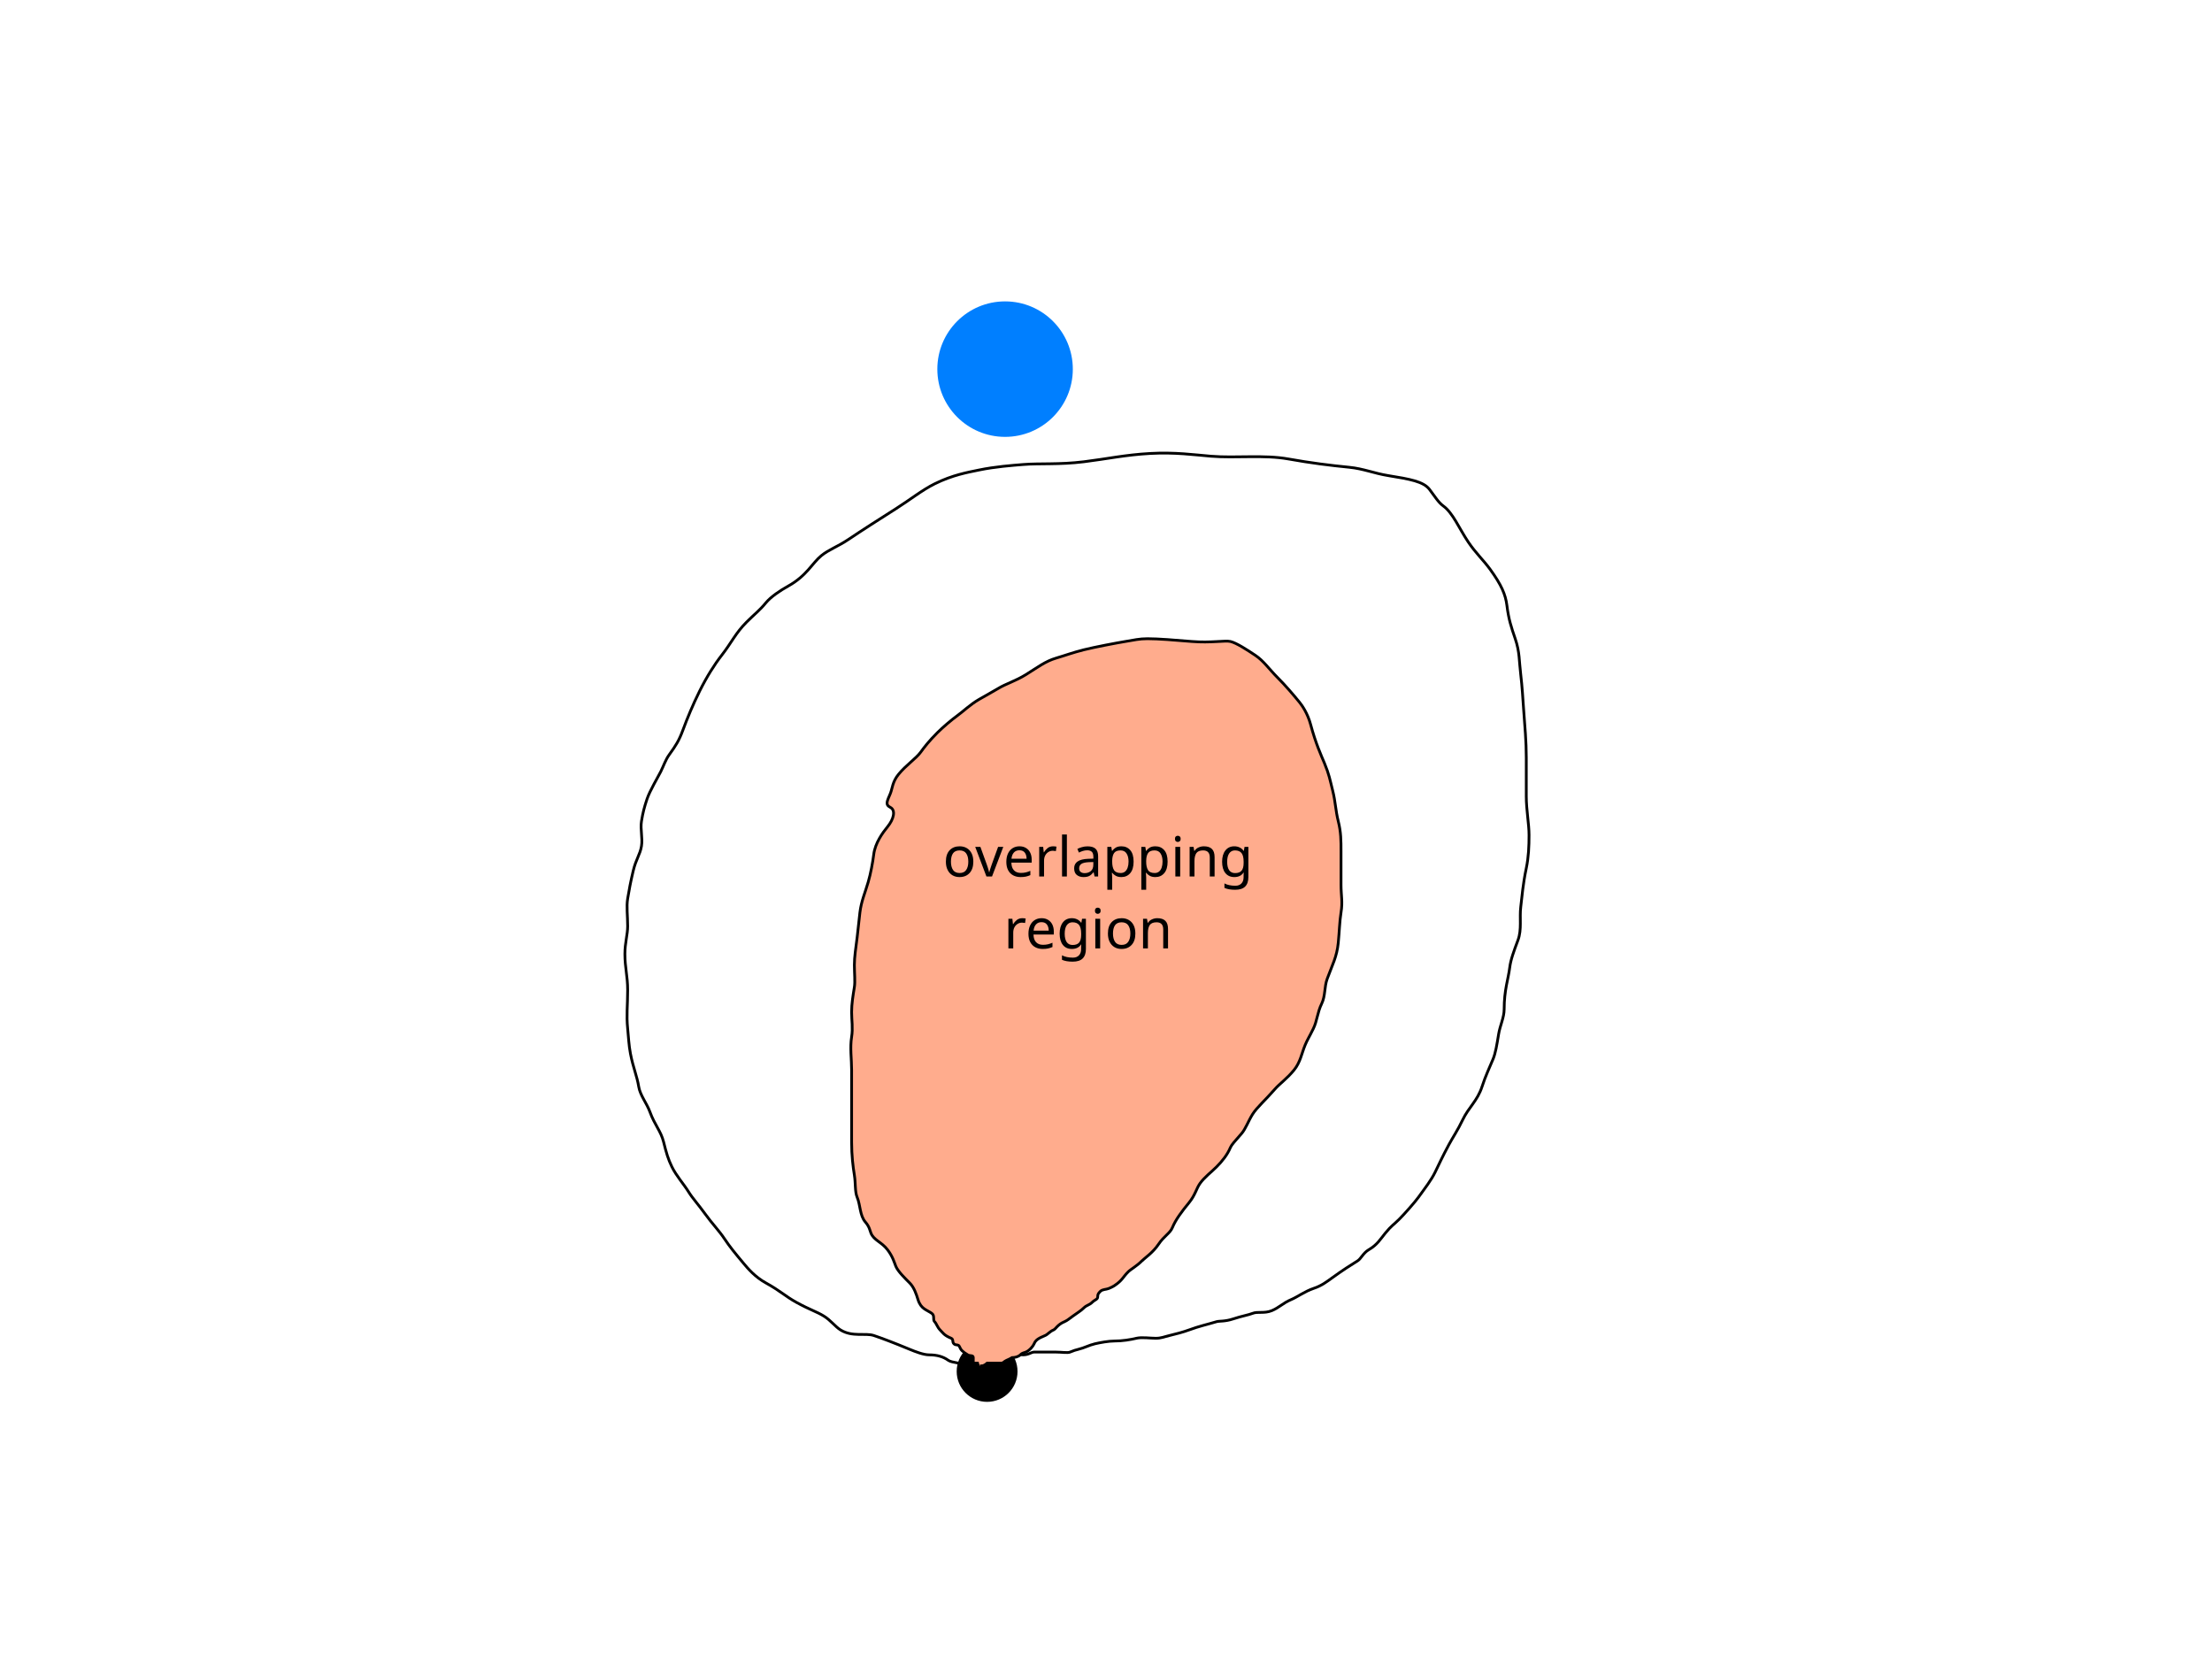
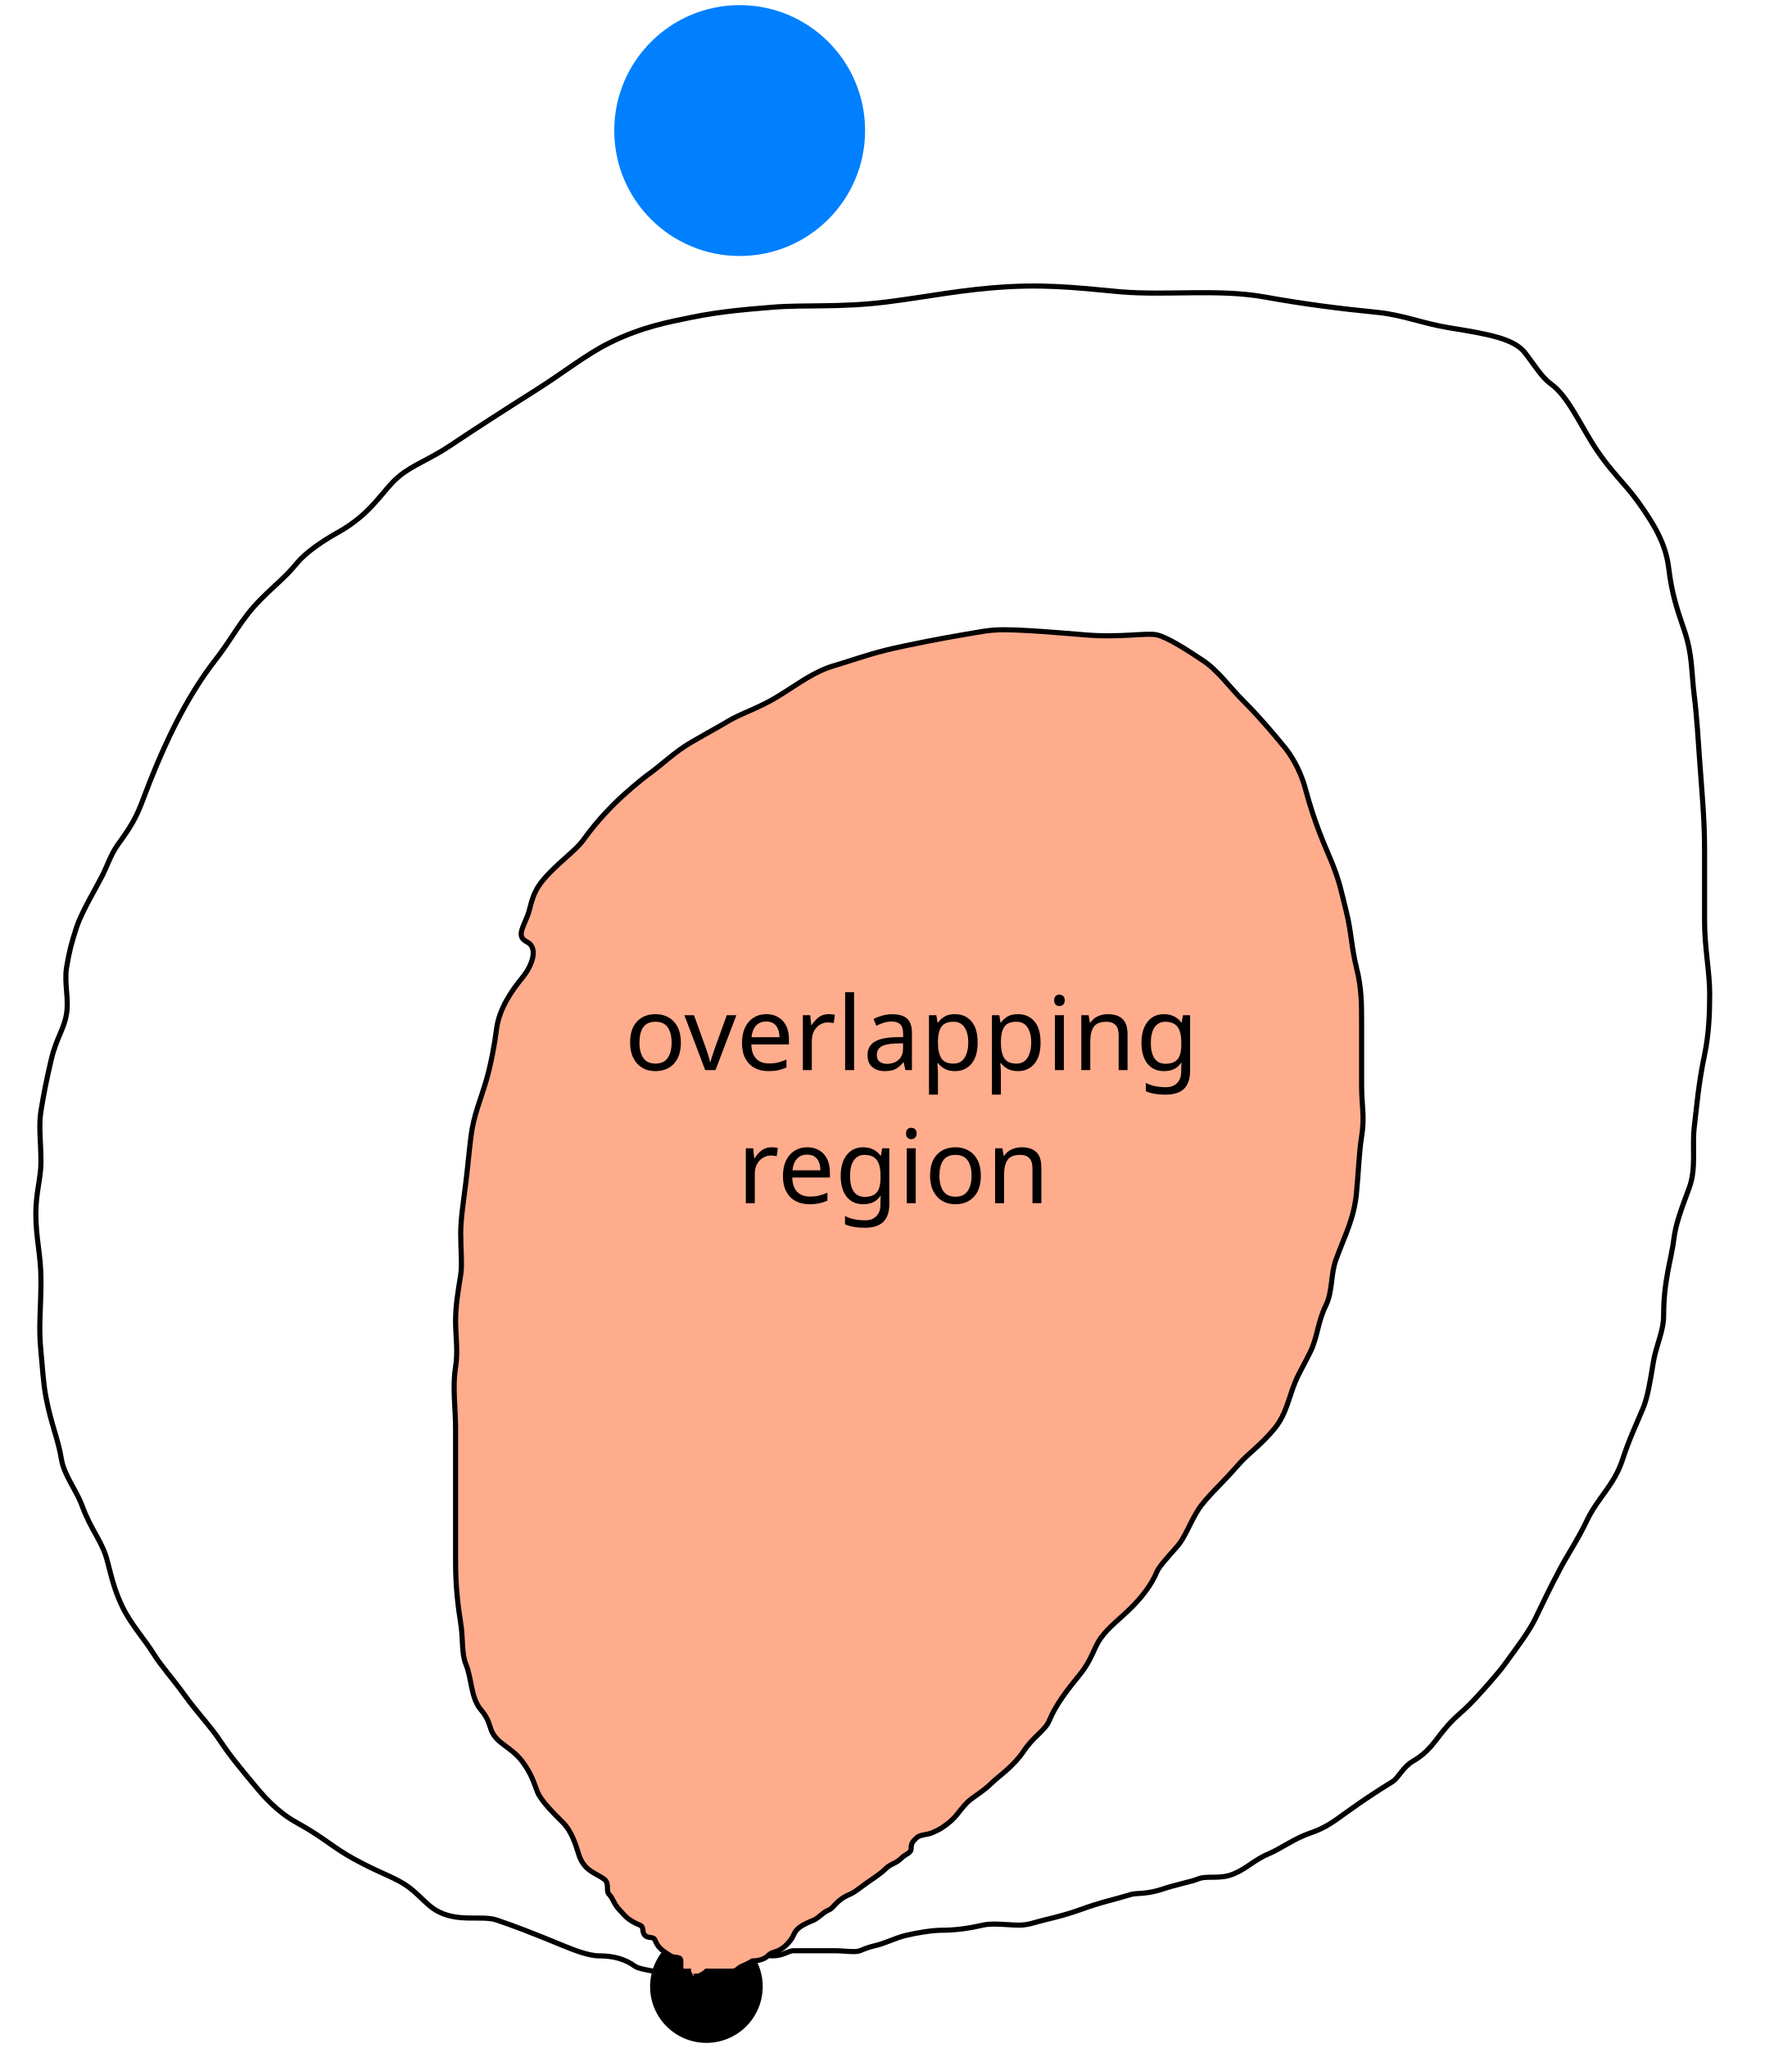
- <svg xmlns="http://www.w3.org/2000/svg" width="800" height="600">
+ <svg xmlns="http://www.w3.org/2000/svg" width="350" height="400">
  <g>
-     <path d="m361,499c0,-1 0,-1 -1,-1c-1,0 -1,-1 -3,-1c-1,0 -3,-2 -6,-3c-3,-1 -6.853,-1.173 -8,-2c-1.814,-1.307 -4,-2 -7,-2c-2,0 -4.934,-1.144 -7,-2c-5.843,-2.42 -10,-4 -13,-5c-3,-1 -7.747,0.629 -12,-2c-1.902,-1.176 -3.594,-3.513 -6,-5c-2.69,-1.663 -4.889,-2.194 -10,-5c-3.92,-2.152 -5.889,-4.194 -11,-7c-3.92,-2.152 -6.567,-5.283 -8,-7c-3.204,-3.839 -5,-6 -7,-9c-2,-3 -4.385,-5.372 -7,-9c-2.481,-3.442 -4.513,-5.594 -6,-8c-1.663,-2.69 -4.416,-5.761 -6,-9c-1.389,-2.841 -2,-5 -3,-9c-1,-4 -3.148,-5.943 -5,-11c-1.088,-2.969 -3.493,-5.879 -4,-9c-0.641,-3.948 -1.982,-6.712 -3,-12c-0.567,-2.946 -0.704,-6.015 -1,-9c-0.502,-5.074 0,-8 0,-14c0,-5 -1,-8 -1,-13c0,-4 1,-7 1,-10c0,-4 -0.481,-7.039 0,-10c0.507,-3.121 1.081,-6.107 2,-10c1.027,-4.353 2.493,-5.879 3,-9c0.481,-2.961 -0.481,-6.039 0,-9c0.507,-3.121 1,-5 2,-8c1,-3 4,-8 5,-10c1,-2 1.693,-4.186 3,-6c2.481,-3.442 3.57,-5.133 5,-9c1.552,-4.194 3.607,-9.176 6,-14c2.591,-5.224 5.389,-9.656 8,-13c3.588,-4.596 5,-8 9,-12c3,-3 4.714,-4.212 7,-7c1.793,-2.187 5.237,-4.461 8,-6c6.823,-3.801 8.719,-8.31 12,-11c2.788,-2.286 5.851,-3.21 10,-6c4.839,-3.254 10.907,-7.144 17,-11c4.927,-3.118 9.522,-6.776 14,-9c6.52,-3.238 11.963,-4.16 16,-5c5.955,-1.239 12.014,-1.67 16,-2c6.062,-0.502 13.067,0.1 22,-1c8.184,-1.008 14.958,-2.499 24,-3c8.986,-0.498 15.938,0.498 22,1c8.969,0.742 19.087,-0.602 28,1c8.116,1.459 15.034,2.31 22,3c5.074,0.502 8.967,2.183 14,3c7.958,1.291 12.811,2.135 15,5c1.919,2.513 3.186,4.693 5,6c3.442,2.481 5.746,8.161 9,13c2.79,4.149 5.519,6.558 8,10c3.922,5.442 5.496,8.908 6,13c0.611,4.963 1.549,7.77 3,12c1.655,4.823 1.389,8.037 2,13c0.504,4.092 0.787,9.008 1,12c0.501,7.053 1,12 1,18c0,6 0,10 0,14c0,5 1,10 1,14c0,4 -0.16,7.963 -1,12c-1.239,5.955 -1.496,9.908 -2,14c-0.489,3.97 0.43,8.133 -1,12c-1.552,4.194 -2.633,7.022 -3,10c-0.504,4.092 -2,8 -2,15c0,3 -1.493,5.879 -2,9c-0.641,3.948 -1.144,6.934 -2,9c-1.21,2.922 -2.731,6.077 -4,10c-1.657,5.124 -4.851,7.485 -7,12c-1.772,3.723 -3.665,6.506 -5,9c-2.406,4.496 -3.416,6.761 -5,10c-1.389,2.841 -3.519,5.558 -6,9c-1.307,1.814 -5,6 -7,8c-2,2 -2.714,2.212 -5,5c-1.793,2.187 -2.882,4.19 -6,6c-1.934,1.122 -2.797,3.256 -4,4c-2.69,1.663 -5.372,3.385 -9,6c-2.295,1.654 -4,3 -7,4c-3,1 -5.934,3.144 -8,4c-2.922,1.21 -4.387,2.918 -7,4c-2.772,1.148 -5.152,0.235 -7,1c-1.307,0.541 -4,1 -7,2c-3,1 -5.043,0.71 -6,1c-3.451,1.045 -6.133,1.57 -10,3c-2.097,0.776 -4.824,1.486 -7,2c-1.946,0.46 -3,1 -5,1c-2,0 -5.053,-0.46 -7,0c-2.176,0.514 -5,1 -8,1c-2,0 -5.053,0.54 -7,1c-2.176,0.514 -3.824,1.486 -6,2c-0.973,0.23 -1.693,0.459 -3,1c-0.924,0.383 -3,0 -5,0c-4,0 -7,0 -8,0c-1,0 -2,1 -4,1c-1,0 -2.076,-0.383 -3,0c-1.307,0.541 -2,1 -3,1c-1,0 -1.076,-0.383 -2,0c-1.307,0.541 -1.076,1.617 -2,2c-1.307,0.541 -2,1 -3,1l-1,0l0,1l-1,0" id="svg_9" stroke="#000" fill="none" />
-     <ellipse ry="11" rx="11" id="svg_13" cy="496" cx="357" fill="#000" />
-     <path d="m354,493c-1,0 -1,0 -2,0c0,0 0,-1 0,-2c0,-1 -1.149,-0.474 -2,-1c-1.902,-1.176 -2.459,-1.693 -3,-3c-0.383,-0.924 -1.293,-0.293 -2,-1c-0.707,-0.707 -0.076,-1.617 -1,-2c-2.613,-1.082 -3,-2 -4,-3c-1,-1 -1.293,-2.293 -2,-3c-0.707,-0.707 0.147,-2.173 -1,-3c-1.814,-1.307 -3.955,-1.549 -5,-5c-0.58,-1.914 -1.419,-4.419 -3,-6c-1.581,-1.581 -4.235,-4.152 -5,-6c-0.541,-1.307 -1.081,-3.487 -3,-6c-2.189,-2.865 -4.918,-3.387 -6,-6c-0.383,-0.924 -0.535,-2.311 -2,-4c-2.072,-2.389 -1.79,-6.078 -3,-9c-0.856,-2.066 -0.519,-5.039 -1,-8c-0.507,-3.121 -1,-7 -1,-12c0,-2 0,-5 0,-8c0,-2 0,-5 0,-9c0,-3 0,-6 0,-9c0,-4 -0.641,-8.052 0,-12c0.507,-3.121 0,-6 0,-9c0,-3 0.493,-5.879 1,-9c0.32,-1.974 0,-5 0,-8c0,-3 0.496,-5.908 1,-10c0.367,-2.978 0.633,-6.022 1,-9c0.504,-4.092 1.847,-7.041 3,-11c0.884,-3.036 1.633,-7.022 2,-10c0.504,-4.092 3.207,-7.813 5,-10c2.286,-2.788 3,-6 1,-7c-2,-1 -1.082,-2.387 0,-5c0.765,-1.848 0.714,-4.212 3,-7c2.69,-3.281 6.346,-5.705 8,-8c1.307,-1.814 3,-4 6,-7c2,-2 5.186,-4.693 7,-6c2.295,-1.654 4.882,-4.19 8,-6c3.868,-2.245 5.797,-3.256 7,-4c2.69,-1.663 6.196,-2.649 10,-5c4.253,-2.629 7.041,-4.847 11,-6c3.036,-0.884 6,-2 10,-3c4,-1 12.039,-2.519 15,-3c3.121,-0.507 5,-1 8,-1c4,0 9.938,0.498 16,1c6.976,0.577 12.053,-0.46 14,0c2.176,0.514 6,3 9,5c3,2 5,5 8,8c3,3 5.714,6.212 8,9c0.897,1.094 2.933,4.017 4,8c1.883,7.032 3.79,11.078 5,14c1.711,4.132 2,6 3,10c1,4 1,7 2,11c1,4 1,7 1,11c0,4 0,7 0,12c0,4 0.641,6.052 0,10c-0.507,3.121 -0.606,7.019 -1,11c-0.502,5.074 -2.148,7.943 -4,13c-1.088,2.969 -0.611,6.159 -2,9c-1.584,3.239 -1.611,6.159 -3,9c-1.584,3.239 -2.144,3.934 -3,6c-1.21,2.922 -1.714,6.212 -4,9c-2.69,3.281 -5.147,4.863 -7,7c-3.276,3.777 -6.513,6.594 -8,9c-1.663,2.69 -2.52,5.324 -4,7c-2.386,2.703 -3.617,4.076 -4,5c-1.082,2.613 -3,5 -5,7c-2,2 -4.346,3.705 -6,6c-1.307,1.814 -1.714,4.212 -4,7c-2.69,3.281 -4.79,6.078 -6,9c-0.856,2.066 -3,3 -5,6c-2,3 -5,5 -6,6c-2,2 -4,3 -5,4c-2,2 -2,3 -5,5c0,0 -0.693,0.459 -2,1c-0.924,0.383 -2.293,0.293 -3,1c-0.707,0.707 -1,1 -1,2c0,1 -1,1 -2,2c-1,1 -2,1 -3,2c-1,1 -2.186,1.693 -4,3c-1.147,0.827 -2.076,1.617 -3,2c-2.613,1.082 -3.076,2.617 -4,3c-1.307,0.541 -2.076,1.617 -3,2c-2.613,1.082 -3.459,1.693 -4,3c-0.383,0.924 -1.693,2.459 -3,3c-0.924,0.383 -1.293,0.293 -2,1c-0.707,0.707 -2,1 -3,1c0,0 -0.693,0.459 -2,1c-0.924,0.383 -1,1 -2,1c-1,0 -1,0 -2,0c0,0 0,0 -1,0c-1,0 -1,0 -2,0c0,0 -1,1 -2,1l0,0l0,1" id="svg_10" stroke="#000" fill="#FFAC8D" />
-     <text font-style="normal" font-weight="normal" style="cursor: move;" xml:space="preserve" text-anchor="start" font-family="Noto Sans JP" font-size="20" id="svg_11" y="317" x="341" fill="#000">overlapping</text>
-     <text xml:space="preserve" text-anchor="start" font-family="Noto Sans JP" font-size="20" id="svg_12" y="343" x="363" fill="#000">region</text>
-     <ellipse ry="24.5" rx="24.5" id="svg_15" cy="133.5" cx="363.5" fill="#007fff" />
+     <path d="m142,391c0,-1 0,-1 -1,-1c-1,0 -1,-1 -3,-1c-1,0 -3,-2 -6,-3c-3,-1 -6.853,-1.173 -8,-2c-1.814,-1.307 -4,-2 -7,-2c-2,0 -4.934,-1.144 -7,-2c-5.843,-2.42 -10,-4 -13,-5c-3,-1 -7.747,0.629 -12,-2c-1.902,-1.176 -3.594,-3.513 -6,-5c-2.69,-1.663 -4.889,-2.194 -10,-5c-3.92,-2.152 -5.889,-4.194 -11,-7c-3.92,-2.152 -6.567,-5.283 -8,-7c-3.204,-3.839 -5,-6 -7,-9c-2,-3 -4.385,-5.372 -7,-9c-2.481,-3.442 -4.513,-5.594 -6,-8c-1.663,-2.69 -4.416,-5.761 -6,-9c-1.389,-2.841 -2,-5 -3,-9c-1,-4 -3.148,-5.943 -5,-11c-1.088,-2.969 -3.493,-5.879 -4,-9c-0.641,-3.948 -1.982,-6.712 -3,-12c-0.567,-2.946 -0.704,-6.015 -1,-9c-0.502,-5.074 0,-8 0,-14c0,-5 -1,-8 -1,-13c0,-4 1,-7 1,-10c0,-4 -0.481,-7.039 0,-10c0.507,-3.121 1.081,-6.107 2,-10c1.027,-4.353 2.493,-5.879 3,-9c0.481,-2.961 -0.481,-6.039 0,-9c0.507,-3.121 1,-5 2,-8c1,-3 4,-8 5,-10c1,-2 1.693,-4.186 3,-6c2.481,-3.442 3.57,-5.133 5,-9c1.552,-4.194 3.607,-9.176 6,-14c2.591,-5.224 5.389,-9.656 8,-13c3.588,-4.596 5,-8 9,-12c3,-3 4.714,-4.212 7,-7c1.793,-2.187 5.237,-4.461 8,-6c6.823,-3.801 8.719,-8.31 12,-11c2.788,-2.286 5.851,-3.21 10,-6c4.839,-3.254 10.907,-7.144 17,-11c4.927,-3.118 9.522,-6.776 14,-9c6.52,-3.238 11.963,-4.16 16,-5c5.955,-1.239 12.014,-1.67 16,-2c6.062,-0.502 13.067,0.1 22,-1c8.184,-1.008 14.958,-2.499 24,-3c8.986,-0.498 15.938,0.498 22,1c8.969,0.742 19.087,-0.602 28,1c8.116,1.459 15.034,2.31 22,3c5.074,0.502 8.967,2.183 14,3c7.958,1.291 12.811,2.135 15,5c1.919,2.513 3.186,4.693 5,6c3.442,2.481 5.746,8.161 9,13c2.79,4.149 5.519,6.558 8,10c3.922,5.442 5.496,8.908 6,13c0.611,4.963 1.549,7.77 3,12c1.655,4.823 1.389,8.037 2,13c0.504,4.092 0.787,9.008 1,12c0.501,7.053 1,12 1,18c0,6 0,10 0,14c0,5 1,10 1,14c0,4 -0.16,7.963 -1,12c-1.239,5.955 -1.496,9.908 -2,14c-0.489,3.97 0.43,8.133 -1,12c-1.552,4.194 -2.633,7.022 -3,10c-0.504,4.092 -2,8 -2,15c0,3 -1.493,5.879 -2,9c-0.641,3.948 -1.144,6.934 -2,9c-1.21,2.922 -2.731,6.077 -4,10c-1.657,5.124 -4.851,7.485 -7,12c-1.772,3.723 -3.665,6.506 -5,9c-2.406,4.496 -3.416,6.761 -5,10c-1.389,2.841 -3.519,5.558 -6,9c-1.307,1.814 -5,6 -7,8c-2,2 -2.714,2.212 -5,5c-1.793,2.187 -2.882,4.19 -6,6c-1.934,1.122 -2.797,3.256 -4,4c-2.69,1.663 -5.372,3.385 -9,6c-2.295,1.654 -4,3 -7,4c-3,1 -5.934,3.144 -8,4c-2.922,1.21 -4.387,2.918 -7,4c-2.772,1.148 -5.152,0.235 -7,1c-1.307,0.541 -4,1 -7,2c-3,1 -5.043,0.71 -6,1c-3.451,1.045 -6.133,1.57 -10,3c-2.097,0.776 -4.824,1.486 -7,2c-1.946,0.46 -3,1 -5,1c-2,0 -5.053,-0.46 -7,0c-2.176,0.514 -5,1 -8,1c-2,0 -5.053,0.54 -7,1c-2.176,0.514 -3.824,1.486 -6,2c-0.973,0.23 -1.693,0.459 -3,1c-0.924,0.383 -3,0 -5,0c-4,0 -7,0 -8,0c-1,0 -2,1 -4,1c-1,0 -2.076,-0.383 -3,0c-1.307,0.541 -2,1 -3,1c-1,0 -1.076,-0.383 -2,0c-1.307,0.541 -1.076,1.617 -2,2c-1.307,0.541 -2,1 -3,1l-1,0l0,1l-1,0" id="svg_9" stroke="#000" fill="none" />
+     <ellipse ry="11" rx="11" id="svg_13" cy="388" cx="138" fill="#000" />
+     <path d="m135,385c-1,0 -1,0 -2,0c0,0 0,-1 0,-2c0,-1 -1.149,-0.474 -2,-1c-1.902,-1.176 -2.459,-1.693 -3,-3c-0.383,-0.924 -1.293,-0.293 -2,-1c-0.707,-0.707 -0.076,-1.617 -1,-2c-2.613,-1.082 -3,-2 -4,-3c-1,-1 -1.293,-2.293 -2,-3c-0.707,-0.707 0.147,-2.173 -1,-3c-1.814,-1.307 -3.955,-1.549 -5,-5c-0.58,-1.914 -1.419,-4.419 -3,-6c-1.581,-1.581 -4.235,-4.152 -5,-6c-0.541,-1.307 -1.081,-3.487 -3,-6c-2.189,-2.865 -4.918,-3.387 -6,-6c-0.383,-0.924 -0.535,-2.311 -2,-4c-2.072,-2.389 -1.79,-6.078 -3,-9c-0.856,-2.066 -0.519,-5.039 -1,-8c-0.507,-3.121 -1,-7 -1,-12c0,-2 0,-5 0,-8c0,-2 0,-5 0,-9c0,-3 0,-6 0,-9c0,-4 -0.641,-8.052 0,-12c0.507,-3.121 0,-6 0,-9c0,-3 0.493,-5.879 1,-9c0.32,-1.974 0,-5 0,-8c0,-3 0.496,-5.908 1,-10c0.367,-2.978 0.633,-6.022 1,-9c0.504,-4.092 1.847,-7.041 3,-11c0.884,-3.036 1.633,-7.022 2,-10c0.504,-4.092 3.207,-7.813 5,-10c2.286,-2.788 3,-6 1,-7c-2,-1 -1.082,-2.387 0,-5c0.765,-1.848 0.714,-4.212 3,-7c2.69,-3.281 6.346,-5.705 8,-8c1.307,-1.814 3,-4 6,-7c2,-2 5.186,-4.693 7,-6c2.295,-1.654 4.882,-4.19 8,-6c3.868,-2.245 5.797,-3.256 7,-4c2.69,-1.663 6.196,-2.649 10,-5c4.253,-2.629 7.041,-4.847 11,-6c3.036,-0.884 6,-2 10,-3c4,-1 12.039,-2.519 15,-3c3.121,-0.507 5,-1 8,-1c4,0 9.938,0.498 16,1c6.976,0.577 12.053,-0.46 14,0c2.176,0.514 6,3 9,5c3,2 5,5 8,8c3,3 5.714,6.212 8,9c0.897,1.094 2.933,4.017 4,8c1.883,7.032 3.79,11.078 5,14c1.711,4.132 2,6 3,10c1,4 1,7 2,11c1,4 1,7 1,11c0,4 0,7 0,12c0,4 0.641,6.052 0,10c-0.507,3.121 -0.606,7.019 -1,11c-0.502,5.074 -2.148,7.943 -4,13c-1.088,2.969 -0.611,6.159 -2,9c-1.584,3.239 -1.611,6.159 -3,9c-1.584,3.239 -2.144,3.934 -3,6c-1.21,2.922 -1.714,6.212 -4,9c-2.69,3.281 -5.147,4.863 -7,7c-3.276,3.777 -6.513,6.594 -8,9c-1.663,2.69 -2.52,5.324 -4,7c-2.386,2.703 -3.617,4.076 -4,5c-1.082,2.613 -3,5 -5,7c-2,2 -4.346,3.705 -6,6c-1.307,1.814 -1.714,4.212 -4,7c-2.69,3.281 -4.79,6.078 -6,9c-0.856,2.066 -3,3 -5,6c-2,3 -5,5 -6,6c-2,2 -4,3 -5,4c-2,2 -2,3 -5,5c0,0 -0.693,0.459 -2,1c-0.924,0.383 -2.293,0.293 -3,1c-0.707,0.707 -1,1 -1,2c0,1 -1,1 -2,2c-1,1 -2,1 -3,2c-1,1 -2.186,1.693 -4,3c-1.147,0.827 -2.076,1.617 -3,2c-2.613,1.082 -3.076,2.617 -4,3c-1.307,0.541 -2.076,1.617 -3,2c-2.613,1.082 -3.459,1.693 -4,3c-0.383,0.924 -1.693,2.459 -3,3c-0.924,0.383 -1.293,0.293 -2,1c-0.707,0.707 -2,1 -3,1c0,0 -0.693,0.459 -2,1c-0.924,0.383 -1,1 -2,1c-1,0 -1,0 -2,0c0,0 0,0 -1,0c-1,0 -1,0 -2,0c0,0 -1,1 -2,1l0,0l0,1" id="svg_10" stroke="#000" fill="#FFAC8D" />
+     <text font-style="normal" font-weight="normal" style="cursor: move;" xml:space="preserve" text-anchor="start" font-family="Noto Sans JP" font-size="20" id="svg_11" y="209" x="122" fill="#000">overlapping</text>
+     <text xml:space="preserve" text-anchor="start" font-family="Noto Sans JP" font-size="20" id="svg_12" y="235" x="144" fill="#000">region</text>
+     <ellipse ry="24.5" rx="24.5" id="svg_15" cy="25.5" cx="144.5" fill="#007fff" />
  </g>
</svg>
